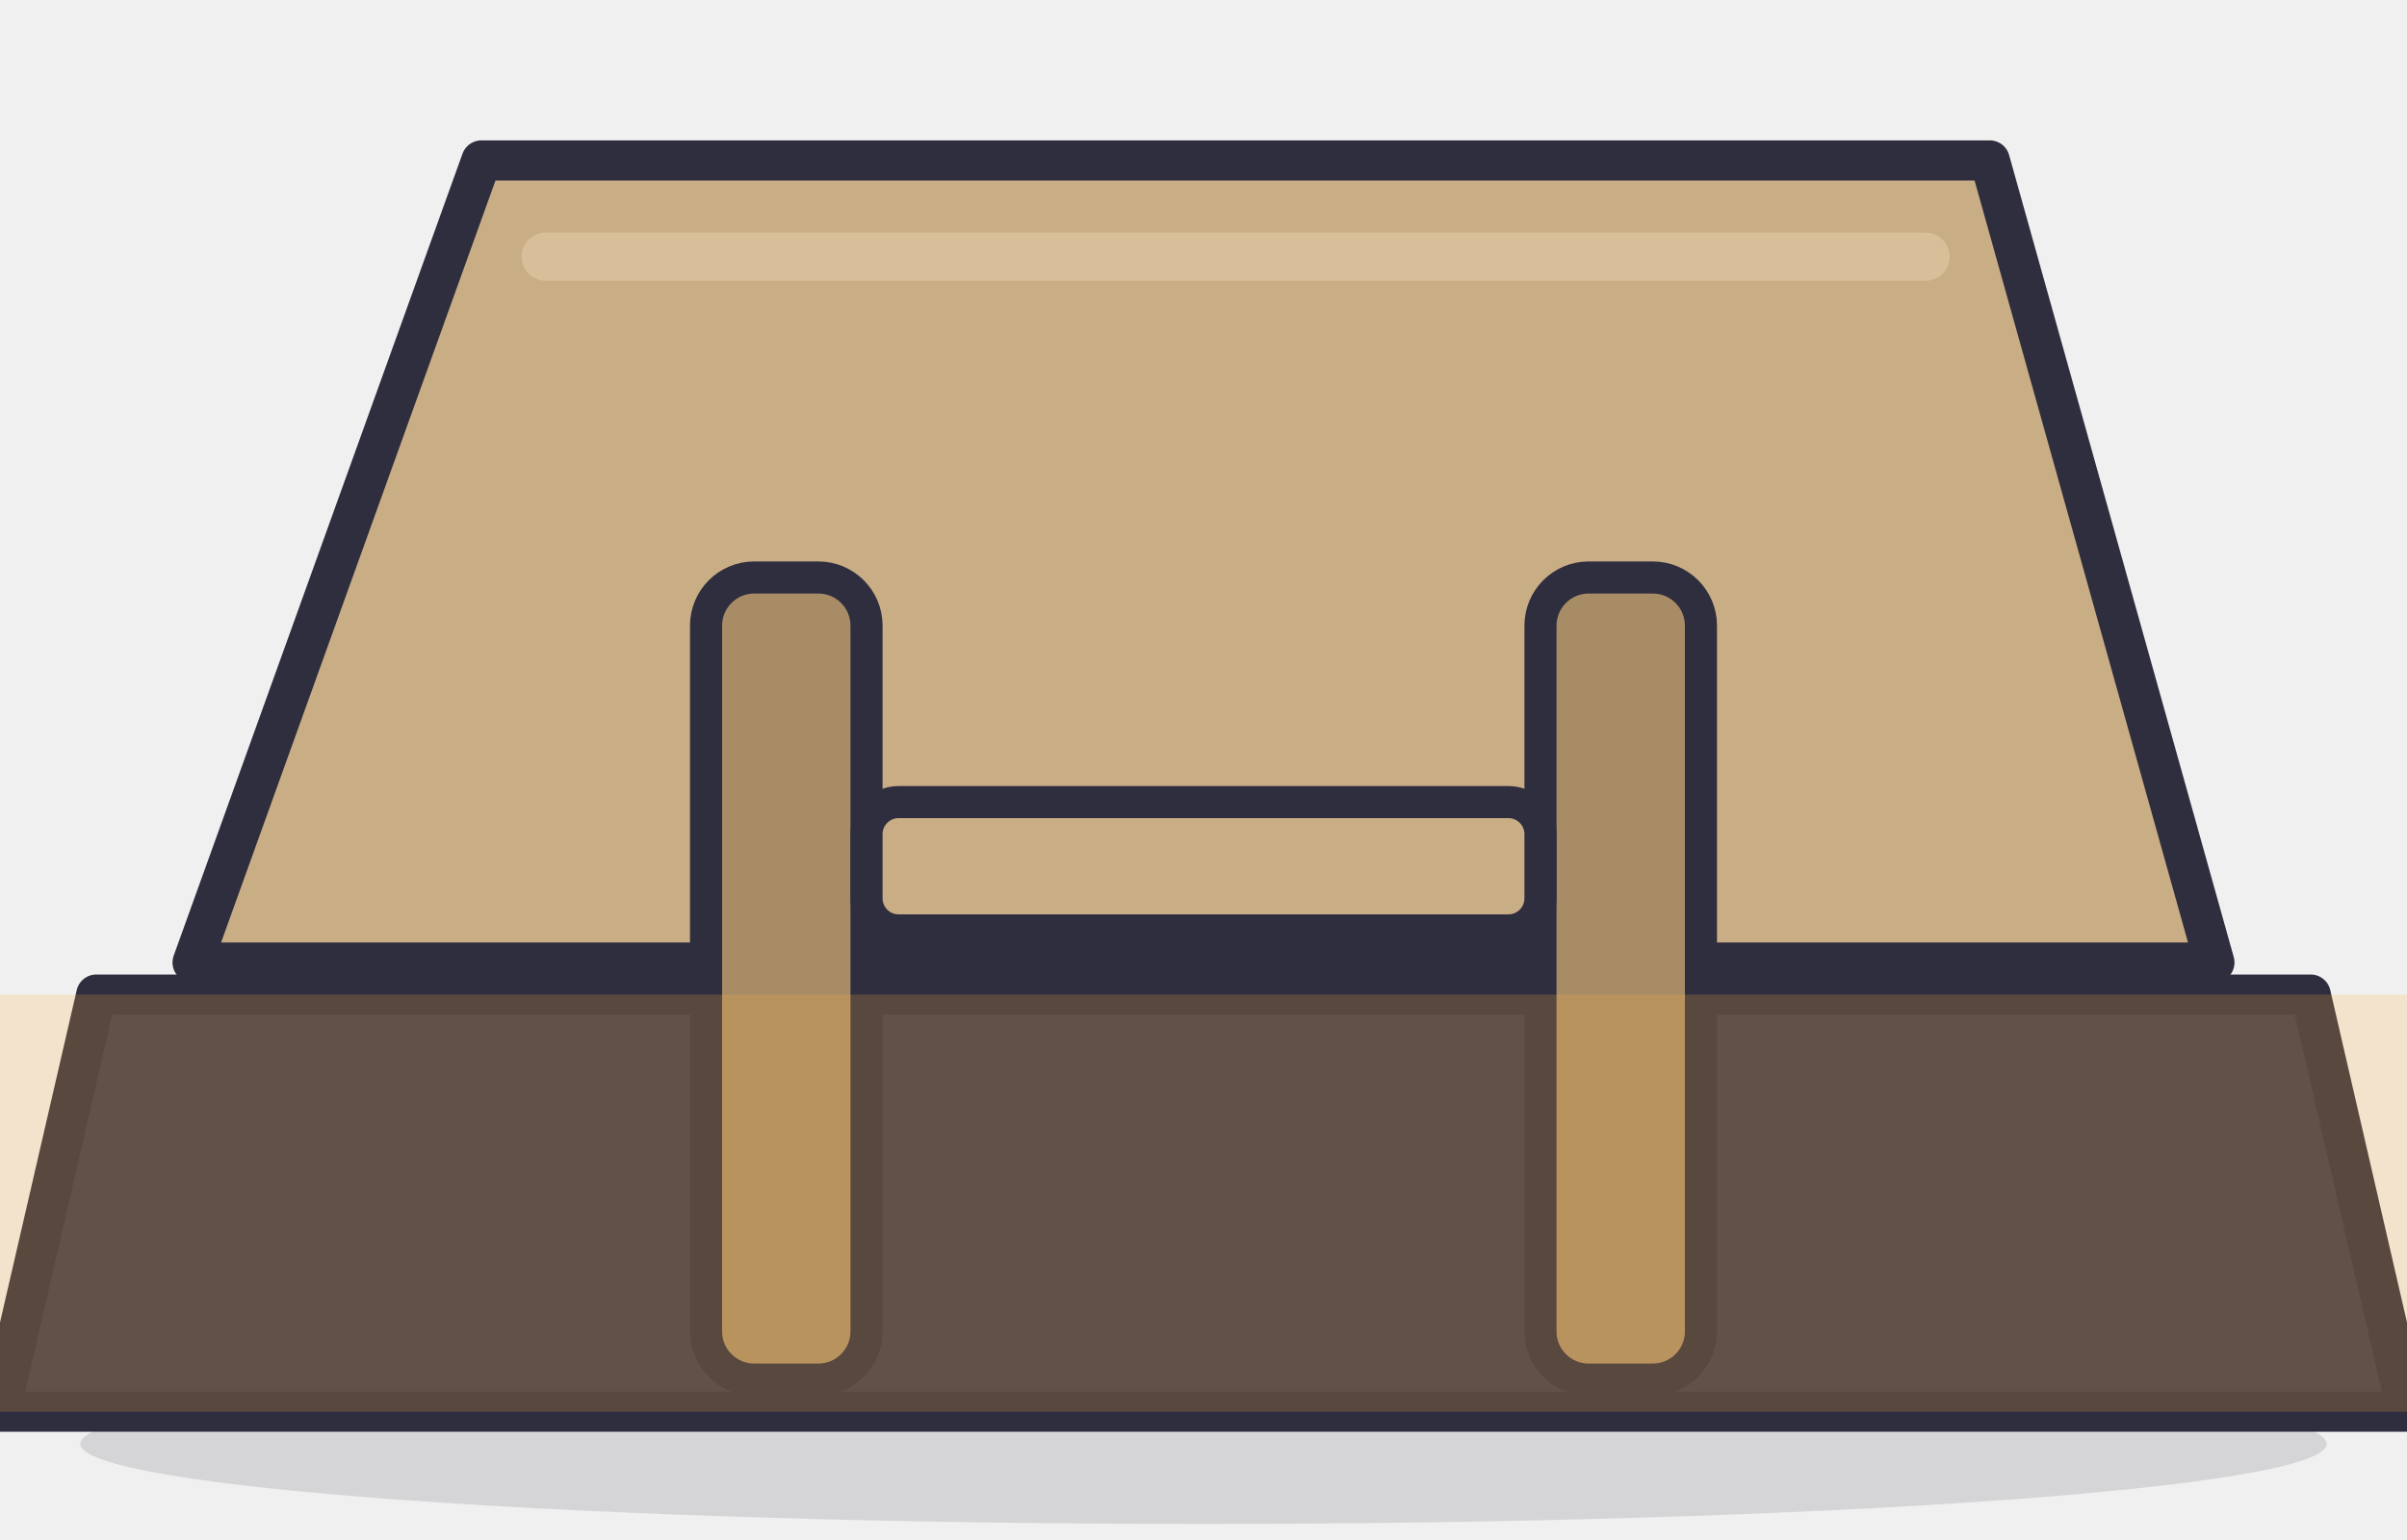
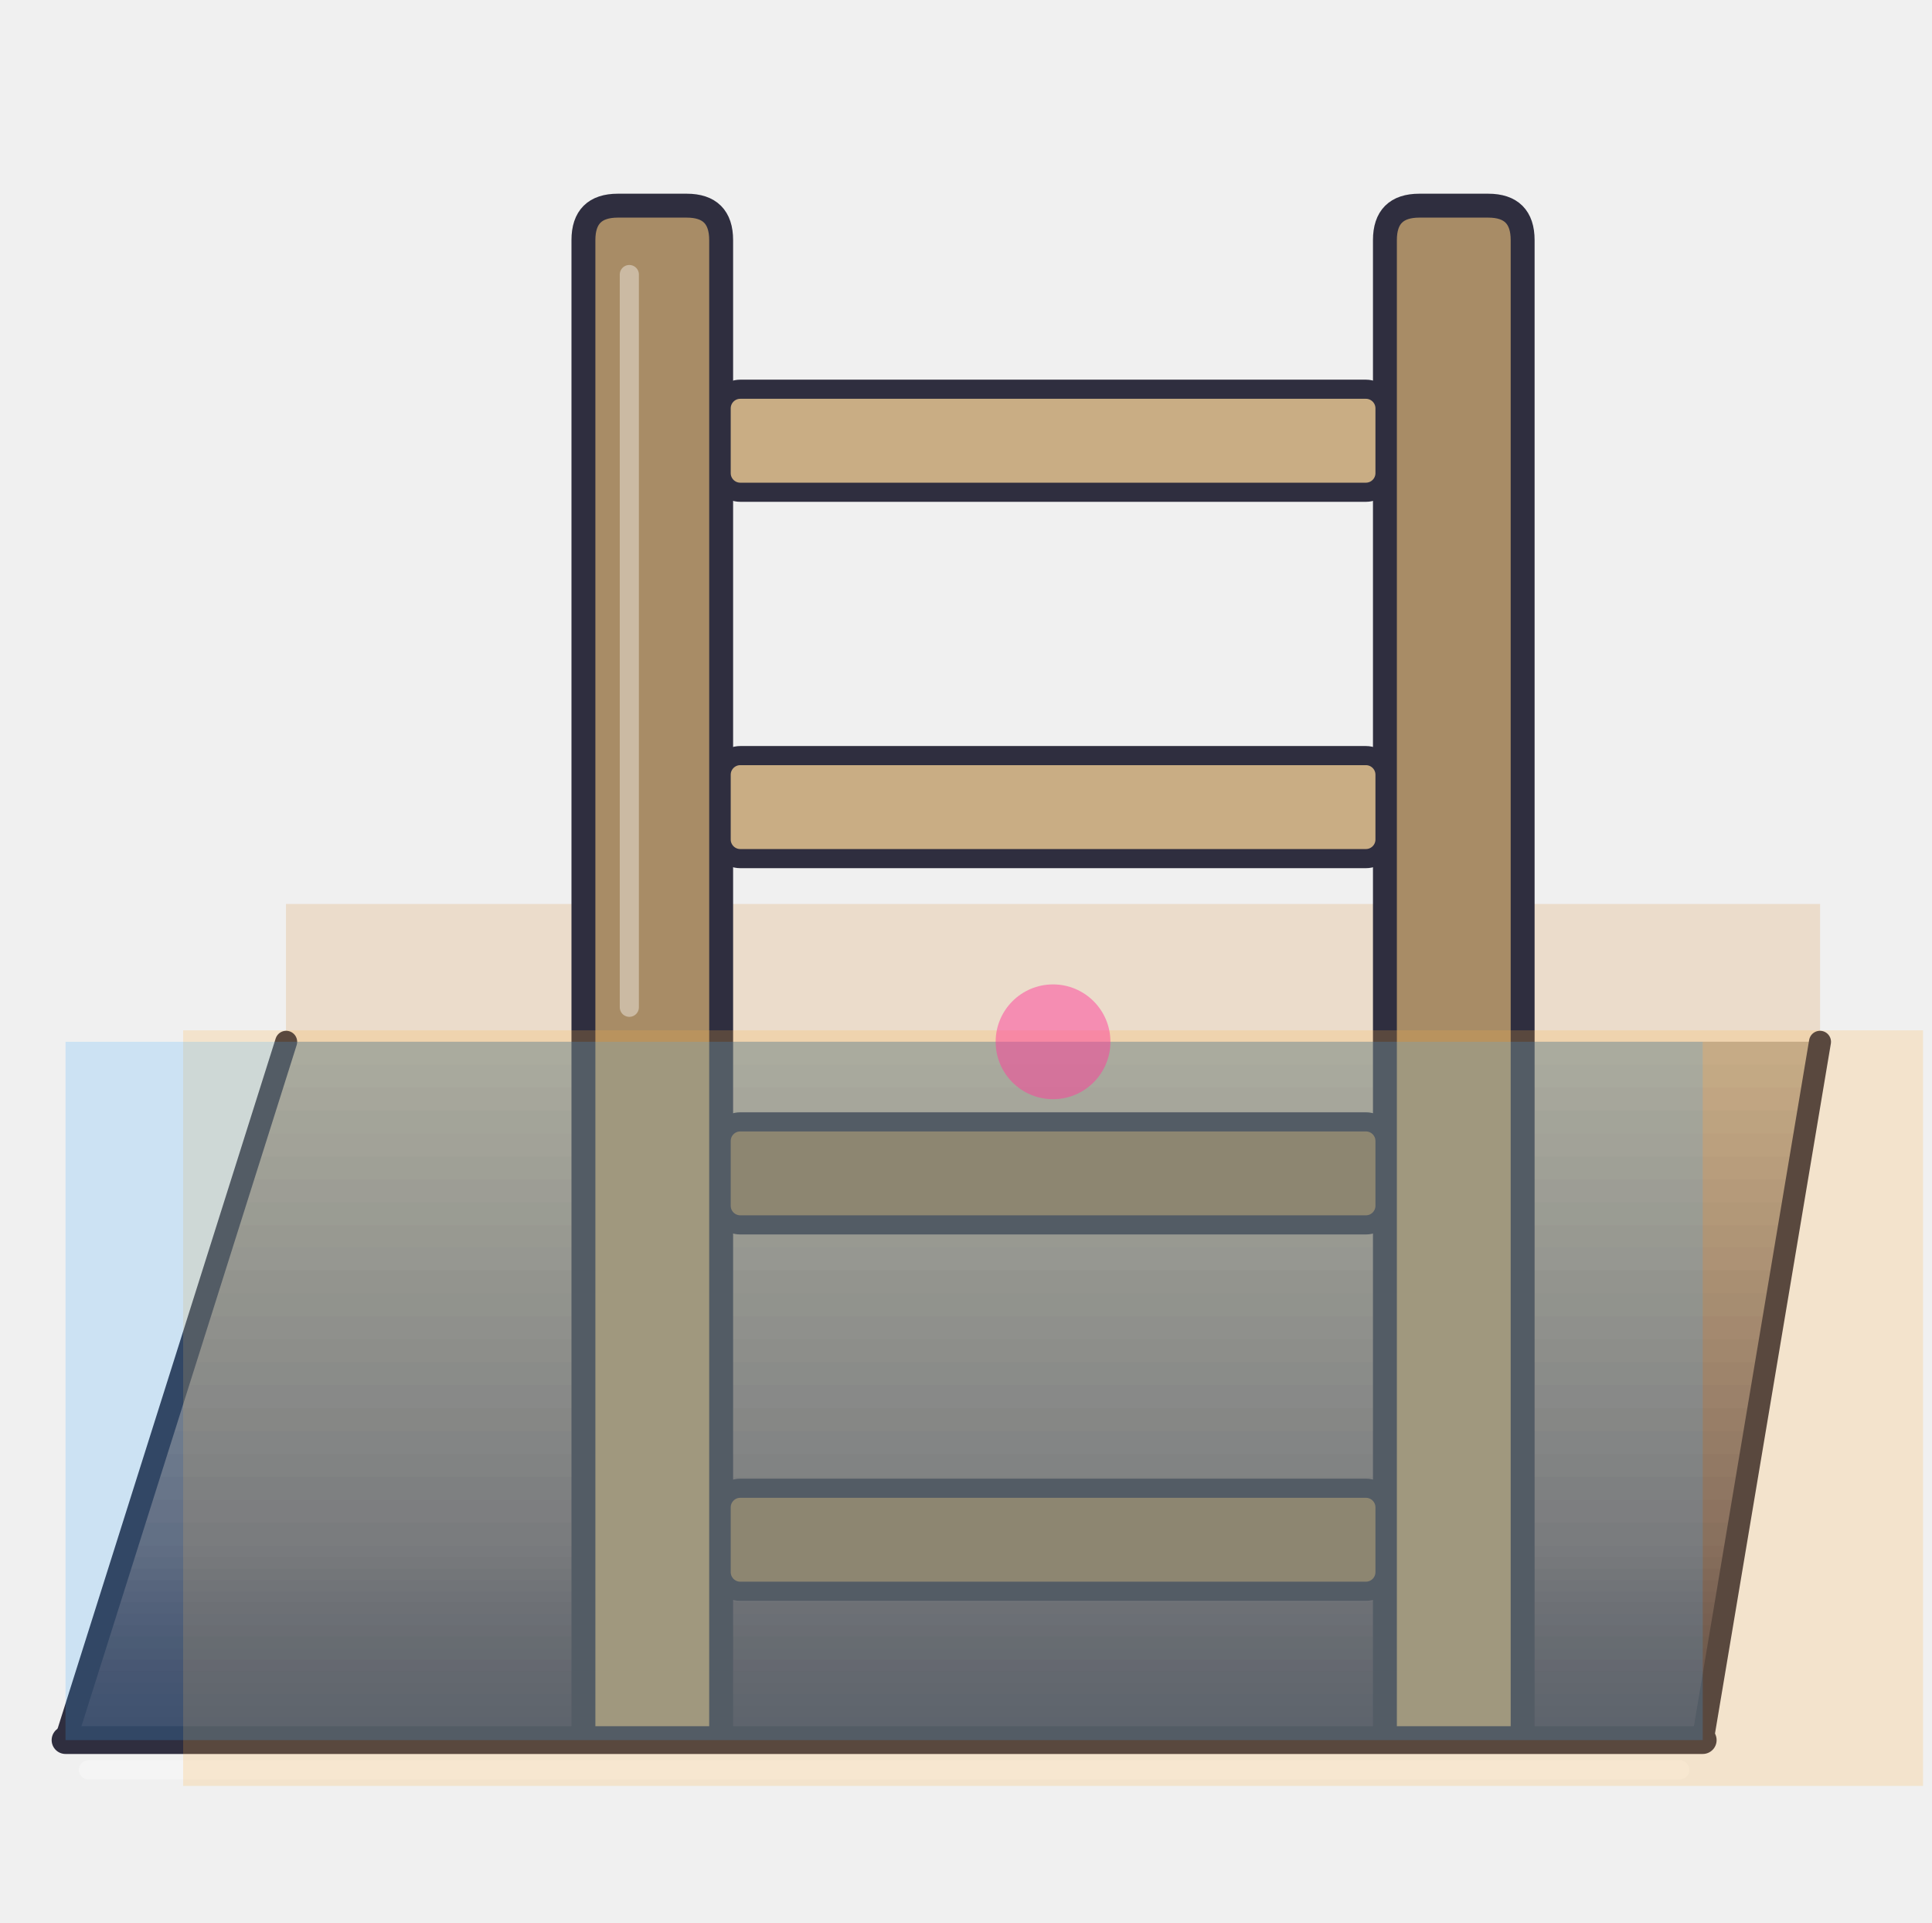
- <svg xmlns="http://www.w3.org/2000/svg" viewBox="0 0 150 96" width="150" height="96">
-   <g id="stín">
-     <ellipse cx="75" cy="90" rx="70" ry="5" fill="#2F2E3F" stroke="none" opacity="0.14" />
+ <svg xmlns="http://www.w3.org/2000/svg" viewBox="0 0 202 201" width="202" height="201">
+   <g id="otvor">
+     <path d="M 29.9 94.5 L 190.3 94.5 L 190.3 110.1 L 29.9 110.1 Z" fill="#EBDCCB" stroke="none" />
+     <path d="M 29.5 108.9 L 190.1 108.9 L 189.6 112.0 L 28.6 112.0 Z" fill="#B8AA98" stroke="none" />
+     <path d="M 28.8 111.3 L 189.7 111.3 L 189.2 114.4 L 27.8 114.4 Z" fill="#B4A796" stroke="none" />
+     <path d="M 28.1 113.7 L 189.3 113.7 L 188.8 116.8 L 27.1 116.8 Z" fill="#B1A393" stroke="none" />
+     <path d="M 27.3 116.1 L 188.9 116.1 L 188.4 119.2 L 26.3 119.2 Z" fill="#ADA091" stroke="none" />
+     <path d="M 26.6 118.5 L 188.5 118.5 L 188.0 121.6 L 25.6 121.6 Z" fill="#AA9C8F" stroke="none" />
+     <path d="M 25.8 120.9 L 188.1 120.9 L 187.6 124.0 L 24.9 124.0 Z" fill="#A6998C" stroke="none" />
+     <path d="M 25.1 123.3 L 187.7 123.3 L 187.2 126.4 L 24.1 126.4 Z" fill="#A2958A" stroke="none" />
+     <path d="M 24.3 125.7 L 187.3 125.7 L 186.8 128.8 L 23.4 128.8 Z" fill="#9F9287" stroke="none" />
+     <path d="M 23.6 128.1 L 186.9 128.1 L 186.4 131.2 L 22.6 131.2 Z" fill="#9B8E85" stroke="none" />
+     <path d="M 22.9 130.4 L 186.5 130.4 L 186.0 133.6 L 21.9 133.6 Z" fill="#988B83" stroke="none" />
+     <path d="M 22.1 132.8 L 186.1 132.8 L 185.6 136.0 L 21.1 136.0 Z" fill="#948780" stroke="none" />
+     <path d="M 21.4 135.2 L 185.7 135.2 L 185.2 138.3 L 20.4 138.3 Z" fill="#90847E" stroke="none" />
+     <path d="M 20.6 137.6 L 185.3 137.6 L 184.8 140.7 L 19.7 140.7 Z" fill="#8D807C" stroke="none" />
+     <path d="M 19.9 140.0 L 184.9 140.0 L 184.4 143.1 L 18.9 143.1 Z" fill="#897D79" stroke="none" />
+     <path d="M 19.1 142.4 L 184.6 142.4 L 184.0 145.5 L 18.2 145.5 Z" fill="#867977" stroke="none" />
+     <path d="M 18.4 144.8 L 184.2 144.8 L 183.6 147.9 L 17.4 147.9 Z" fill="#827675" stroke="none" />
+     <path d="M 17.6 147.2 L 183.8 147.2 L 183.2 150.3 L 16.7 150.3 Z" fill="#7E7272" stroke="none" />
+     <path d="M 16.9 149.6 L 183.4 149.6 L 182.9 152.7 L 15.9 152.7 Z" fill="#7B6F70" stroke="none" />
+     <path d="M 16.2 152.0 L 183.0 152.0 L 182.5 155.1 L 15.2 155.1 Z" fill="#776B6E" stroke="none" />
+     <path d="M 15.4 154.4 L 182.6 154.4 L 182.1 157.5 L 14.4 157.5 Z" fill="#73686B" stroke="none" />
+     <path d="M 14.7 156.8 L 182.2 156.8 L 181.7 159.9 L 13.7 159.9 Z" fill="#706469" stroke="none" />
+     <path d="M 13.9 159.2 L 181.8 159.2 L 181.3 162.3 L 13.0 162.3 Z" fill="#6C6166" stroke="none" />
+     <path d="M 13.2 161.6 L 181.4 161.6 L 180.9 164.7 L 12.2 164.7 Z" fill="#695E64" stroke="none" />
+     <path d="M 12.4 164.0 L 181.0 164.0 L 180.5 167.1 L 11.5 167.1 Z" fill="#655A62" stroke="none" />
+     <path d="M 11.7 166.4 L 180.6 166.4 L 180.1 169.5 L 10.7 169.5 Z" fill="#61575F" stroke="none" />
+     <path d="M 10.9 168.7 L 180.2 168.7 L 179.7 171.9 L 10.0 171.9 Z" fill="#5E535D" stroke="none" />
+     <path d="M 10.2 171.1 L 179.8 171.1 L 179.3 174.3 L 9.2 174.3 Z" fill="#5A505B" stroke="none" />
+     <path d="M 9.5 173.5 L 179.4 173.5 L 178.9 176.6 L 8.5 176.6 Z" fill="#574C58" stroke="none" />
+     <path d="M 8.7 175.9 L 179.0 175.9 L 178.5 179.0 L 7.7 179.0 Z" fill="#534956" stroke="none" />
+     <path d="M 8.0 178.3 L 178.6 178.3 L 178.1 181.4 L 7.0 181.4 Z" fill="#4F4554" stroke="none" />
+     <path d="M 7.2 180.7 L 178.2 180.7 L 178.0 181.9 L 6.9 181.9 Z" fill="#4C4251" stroke="none" />
  </g>
-   <g id="víko">
-     <path d="M 12 60 L 30 10 L 124 10 L 138 60 Z" fill="#C9AD84" stroke="#2F2E3F" stroke-width="2.5" stroke-linejoin="round" stroke-linecap="round" />
-     <path d="M 34 16 L 120 16" fill="none" stroke="#D8BF9A" stroke-width="3" stroke-linejoin="round" stroke-linecap="round" />
-   </g>
-   <g id="otvor">
-     <path d="M 6 62 L 144 62 L 150 88 L 0 88 Z" fill="#3B3A4A" stroke="#2F2E3F" stroke-width="2.5" stroke-linejoin="round" stroke-linecap="round" />
+   <g id="stín pod hranou">
+     <path d="M 12.8 162.8 L 181.2 162.8 L 178.0 181.9 L 6.9 181.9 Z" fill="#2A2736" stroke="none" opacity="0.07" />
+     <path d="M 12.1 165.2 L 180.8 165.2 L 178.0 181.9 L 6.9 181.9 Z" fill="#2A2736" stroke="none" opacity="0.07" />
+     <path d="M 11.3 167.5 L 180.4 167.5 L 178.0 181.9 L 6.9 181.9 Z" fill="#2A2736" stroke="none" opacity="0.07" />
+     <path d="M 10.6 169.9 L 180.0 169.9 L 178.0 181.9 L 6.9 181.9 Z" fill="#2A2736" stroke="none" opacity="0.07" />
+     <path d="M 9.8 172.3 L 179.6 172.3 L 178.0 181.9 L 6.9 181.9 Z" fill="#2A2736" stroke="none" opacity="0.07" />
+     <path d="M 9.1 174.7 L 179.2 174.7 L 178.0 181.9 L 6.9 181.9 Z" fill="#2A2736" stroke="none" opacity="0.07" />
+     <path d="M 8.3 177.1 L 178.8 177.1 L 178.0 181.9 L 6.9 181.9 Z" fill="#2A2736" stroke="none" opacity="0.07" />
+     <path d="M 7.6 179.5 L 178.4 179.5 L 178.0 181.9 L 6.9 181.9 Z" fill="#2A2736" stroke="none" opacity="0.07" />
  </g>
  <g id="žebřík">
-     <rect x="44" y="36" width="10" height="50" rx="3" fill="#A88C66" stroke="#2F2E3F" stroke-width="2" stroke-linejoin="round" stroke-linecap="round" />
-     <rect x="96" y="36" width="10" height="50" rx="3" fill="#A88C66" stroke="#2F2E3F" stroke-width="2" stroke-linejoin="round" stroke-linecap="round" />
-     <rect x="54" y="50" width="42" height="8" rx="2" fill="#C9AD84" stroke="#2F2E3F" stroke-width="2" stroke-linejoin="round" stroke-linecap="round" />
+     <path d="M 61.0 181.9 L 61.0 25.1 Q 61.0 21.5 64.6 21.5 L 71.8 21.5 Q 75.4 21.5 75.4 25.1 L 75.4 181.9" fill="#A88C66" stroke="#2F2E3F" stroke-width="2.5" stroke-linejoin="round" stroke-linecap="round" />
+     <path d="M 144.8 181.9 L 144.8 25.1 Q 144.8 21.5 148.4 21.5 L 155.6 21.5 Q 159.2 21.5 159.2 25.1 L 159.2 181.9" fill="#A88C66" stroke="#2F2E3F" stroke-width="2.5" stroke-linejoin="round" stroke-linecap="round" />
+     <rect x="75.4" y="40.69" width="69.41" height="10.77" rx="2" fill="#C9AD84" stroke="#2F2E3F" stroke-width="2" stroke-linejoin="round" stroke-linecap="round" />
+     <rect x="75.4" y="78.99" width="69.41" height="10.77" rx="2" fill="#C9AD84" stroke="#2F2E3F" stroke-width="2" stroke-linejoin="round" stroke-linecap="round" />
+     <rect x="75.4" y="117.28" width="69.41" height="10.77" rx="2" fill="#8A7052" stroke="#2F2E3F" stroke-width="2" stroke-linejoin="round" stroke-linecap="round" />
+     <rect x="75.4" y="155.58" width="69.41" height="10.77" rx="2" fill="#8A7052" stroke="#2F2E3F" stroke-width="2" stroke-linejoin="round" stroke-linecap="round" />
+     <path d="M 65.8 28.7 L 65.8 105.3" fill="none" stroke="#FFFFFF" stroke-width="2" stroke-linejoin="round" stroke-linecap="round" opacity="0.4" />
  </g>
-   <rect id="@pata" x="0" y="62" width="150" height="26" fill="#FFB13D" opacity="0.2" />
+   <g id="okraj">
+     <path d="M 6.85 181.91 L 178.03 181.91" stroke="#2F2E3F" stroke-width="2.9" stroke-linejoin="round" stroke-linecap="round" />
+     <path d="M 29.92 108.91 L 6.85 181.91" stroke="#2F2E3F" stroke-width="2.3" stroke-linejoin="round" stroke-linecap="round" />
+     <path d="M 190.29 108.91 L 178.03 181.91" stroke="#2F2E3F" stroke-width="2.3" stroke-linejoin="round" stroke-linecap="round" />
+     <path d="M 9.25 185.02 L 175.63 185.02" stroke="#FFFFFF" stroke-width="2" stroke-linejoin="round" stroke-linecap="round" opacity="0.35" />
+   </g>
+   <rect id="@pata" x="19.15" y="107.71" width="181.91" height="78.99" fill="#FFB13D" opacity="0.2" />
+   <rect id="@úkryt otvor" x="6.85" y="108.91" width="171.18" height="73" fill="#3DA9FF" opacity="0.2" />
+   <circle id="@čep žebřík" cx="110.1" cy="108.91" r="6" fill="#FF3D9A" opacity="0.5" />
</svg>
